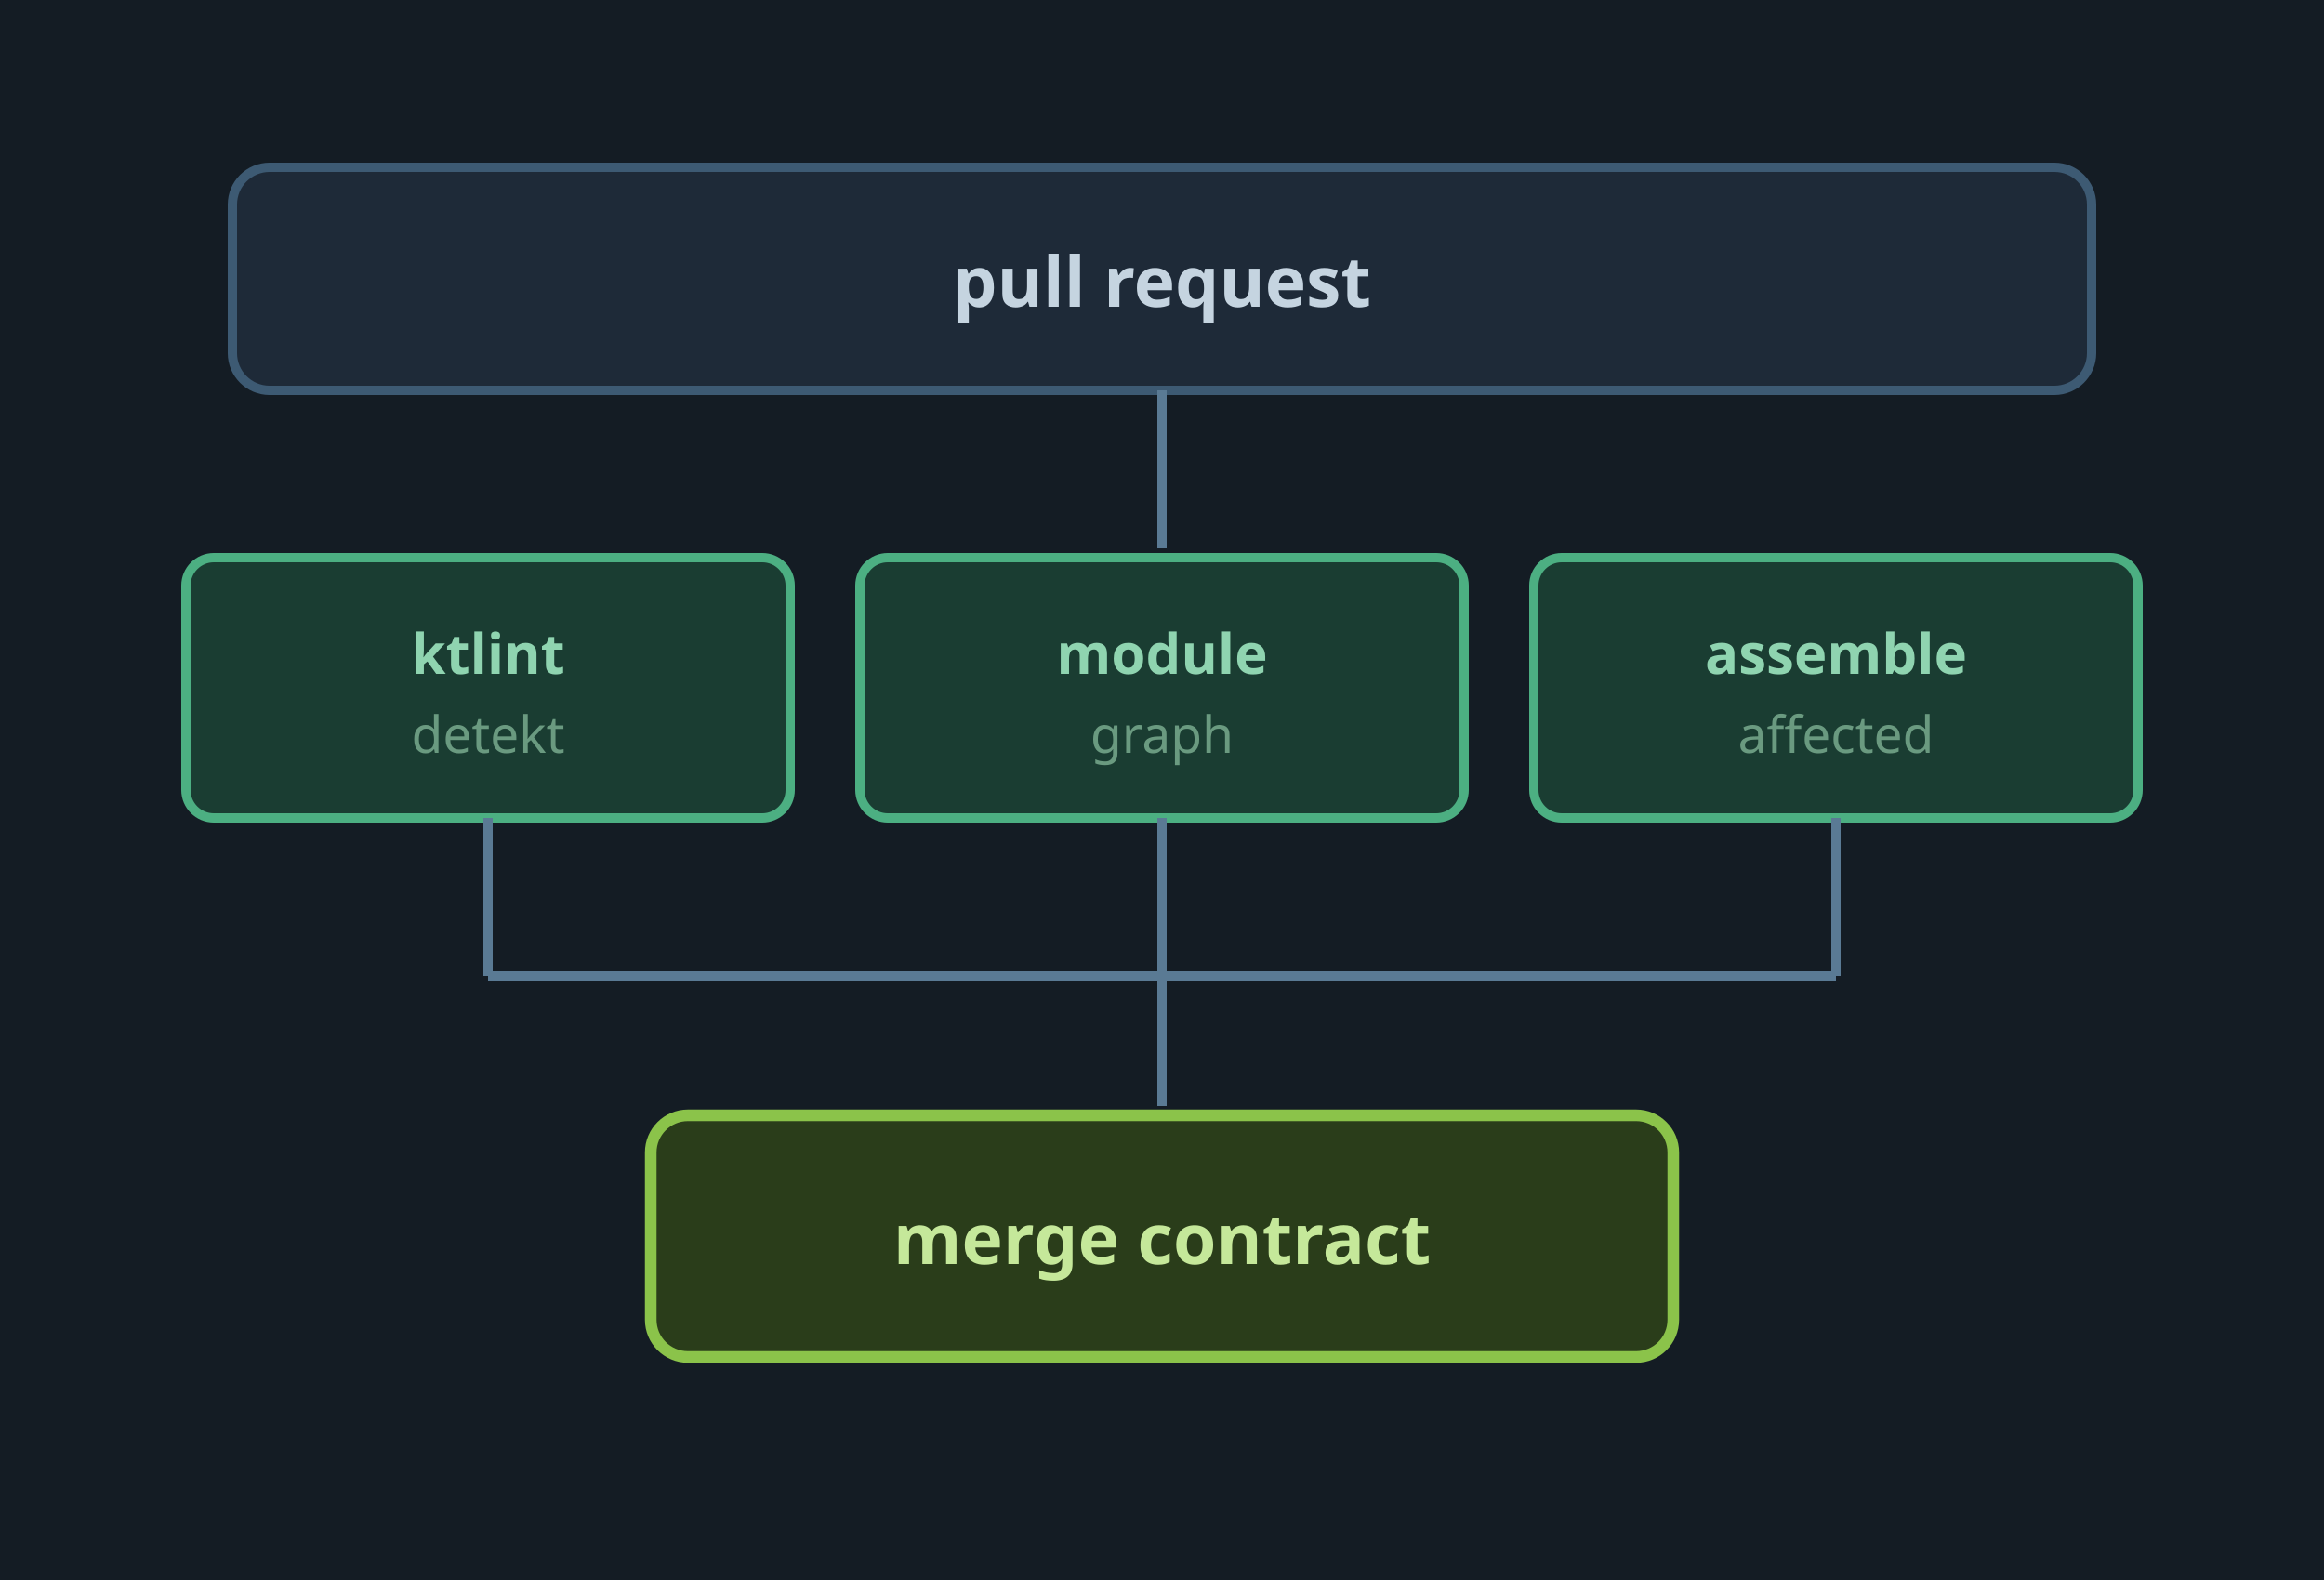
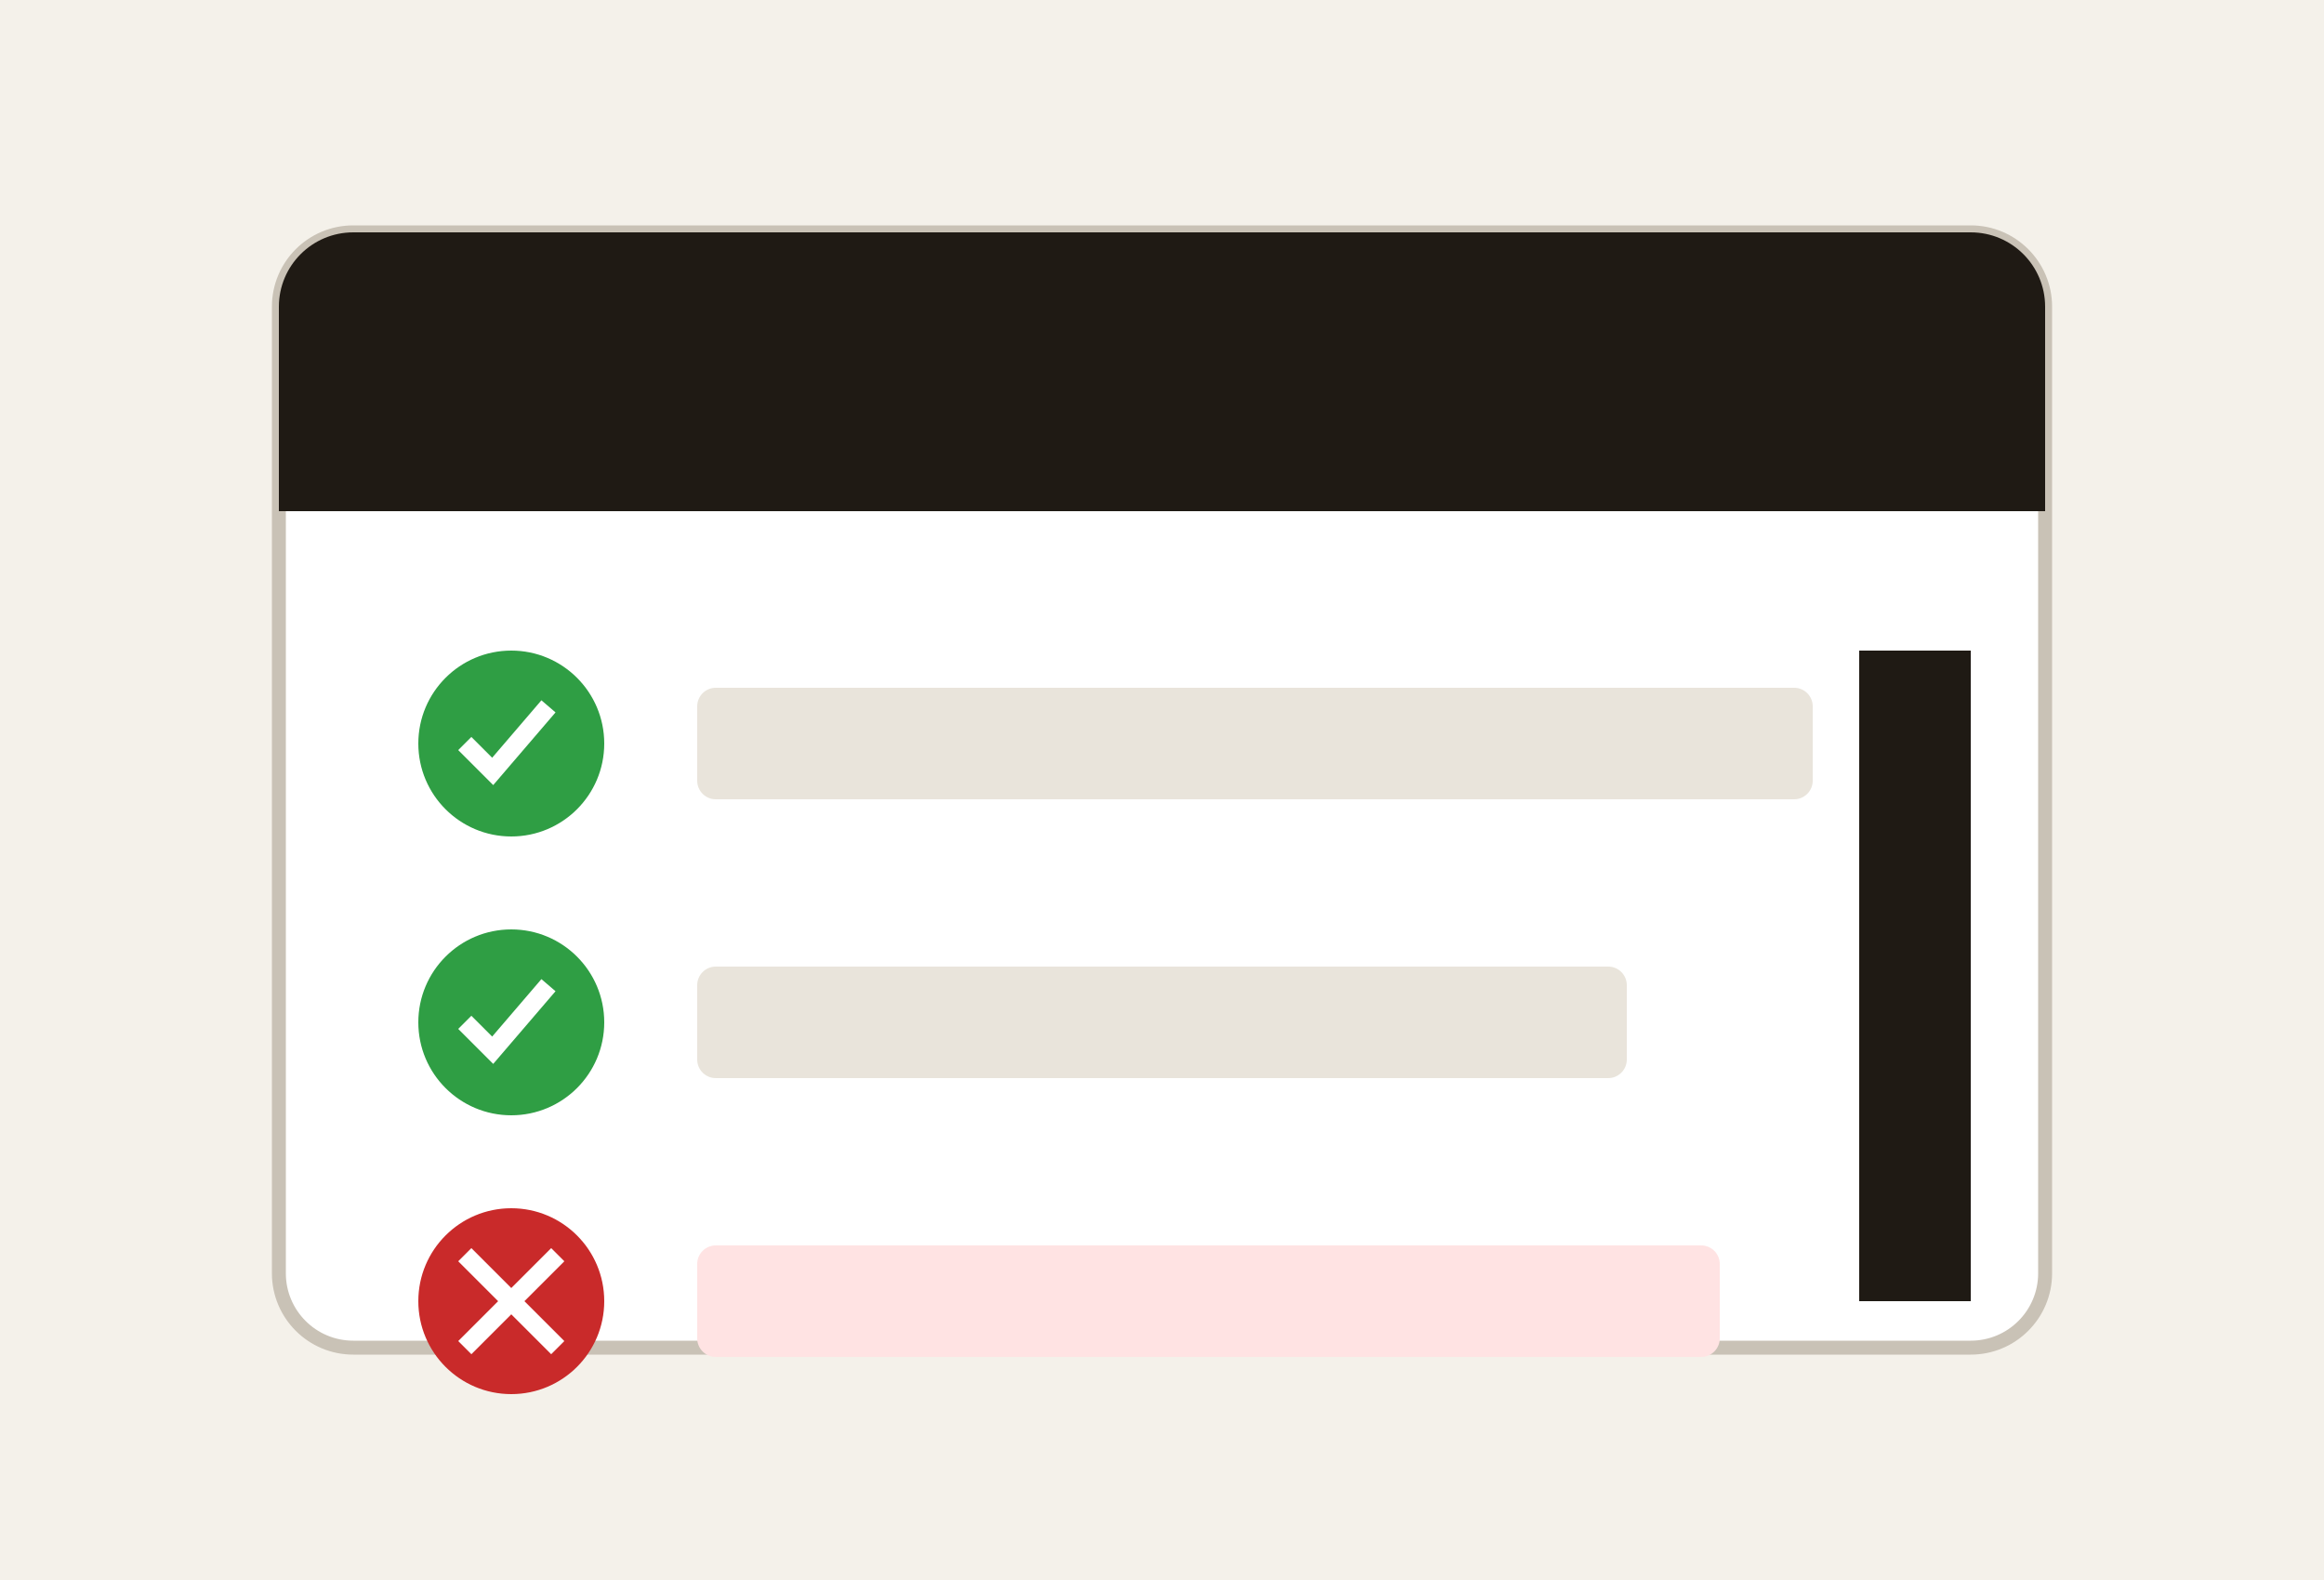
- <svg xmlns="http://www.w3.org/2000/svg" width="500" height="340" viewBox="0 0 500 340">
-   <rect width="500" height="340" fill="#141c24" />
-   <rect x="50" y="36" width="400" height="48" rx="8" fill="#1e2a38" stroke="#3d5a73" stroke-width="2" />
-   <text x="250" y="66" text-anchor="middle" fill="#c5d4e0" font-family="system-ui,sans-serif" font-size="15" font-weight="600">pull request</text>
-   <line x1="250" y1="84" x2="250" y2="118" stroke="#5a7a94" stroke-width="2" />
-   <rect x="40" y="120" width="130" height="56" rx="6" fill="#1a3d32" stroke="#4caf82" stroke-width="2" />
-   <text x="105" y="145" text-anchor="middle" fill="#8fd4b0" font-family="system-ui,sans-serif" font-size="12" font-weight="600">ktlint</text>
-   <text x="105" y="162" text-anchor="middle" fill="#6a9a80" font-family="system-ui,sans-serif" font-size="11">detekt</text>
-   <rect x="185" y="120" width="130" height="56" rx="6" fill="#1a3d32" stroke="#4caf82" stroke-width="2" />
-   <text x="250" y="145" text-anchor="middle" fill="#8fd4b0" font-family="system-ui,sans-serif" font-size="12" font-weight="600">module</text>
-   <text x="250" y="162" text-anchor="middle" fill="#6a9a80" font-family="system-ui,sans-serif" font-size="11">graph</text>
-   <rect x="330" y="120" width="130" height="56" rx="6" fill="#1a3d32" stroke="#4caf82" stroke-width="2" />
-   <text x="395" y="145" text-anchor="middle" fill="#8fd4b0" font-family="system-ui,sans-serif" font-size="12" font-weight="600">assemble</text>
-   <text x="395" y="162" text-anchor="middle" fill="#6a9a80" font-family="system-ui,sans-serif" font-size="11">affected</text>
-   <line x1="105" y1="176" x2="105" y2="210" stroke="#5a7a94" stroke-width="2" />
-   <line x1="250" y1="176" x2="250" y2="210" stroke="#5a7a94" stroke-width="2" />
-   <line x1="395" y1="176" x2="395" y2="210" stroke="#5a7a94" stroke-width="2" />
-   <line x1="105" y1="210" x2="395" y2="210" stroke="#5a7a94" stroke-width="2" />
-   <line x1="250" y1="210" x2="250" y2="238" stroke="#5a7a94" stroke-width="2" />
-   <rect x="140" y="240" width="220" height="52" rx="8" fill="#2a3d1a" stroke="#8bc34a" stroke-width="2.5" />
-   <text x="250" y="272" text-anchor="middle" fill="#c5e89a" font-family="system-ui,sans-serif" font-size="15" font-weight="700">merge contract</text>
+ <svg xmlns="http://www.w3.org/2000/svg" width="250" height="170" viewBox="0 0 250 170">
+   <rect width="250" height="170" fill="#f4f1ea" />
+   <rect x="30" y="25" width="190" height="120" rx="8" fill="#ffffff" stroke="#c9c2b6" stroke-width="1.5" />
+   <rect x="30" y="25" width="190" height="30" fill="#1f1a14" rx="8" />
+   <rect x="30" y="45" width="190" height="10" fill="#1f1a14" />
+   <circle cx="55" cy="80" r="10" fill="#2f9e44" />
+   <path d="M50 80 l3 3 6-7" fill="none" stroke="#fff" stroke-width="2" />
+   <circle cx="55" cy="110" r="10" fill="#2f9e44" />
+   <path d="M50 110 l3 3 6-7" fill="none" stroke="#fff" stroke-width="2" />
+   <circle cx="55" cy="140" r="10" fill="#c92a2a" />
+   <path d="M50 135 L60 145 M60 135 L50 145" stroke="#fff" stroke-width="2" />
+   <rect x="75" y="74" width="120" height="12" rx="2" fill="#e9e4db" />
+   <rect x="75" y="104" width="100" height="12" rx="2" fill="#e9e4db" />
+   <rect x="75" y="134" width="110" height="12" rx="2" fill="#ffe3e3" />
+   <rect x="200" y="70" width="12" height="70" fill="#1f1a14" />
</svg>
